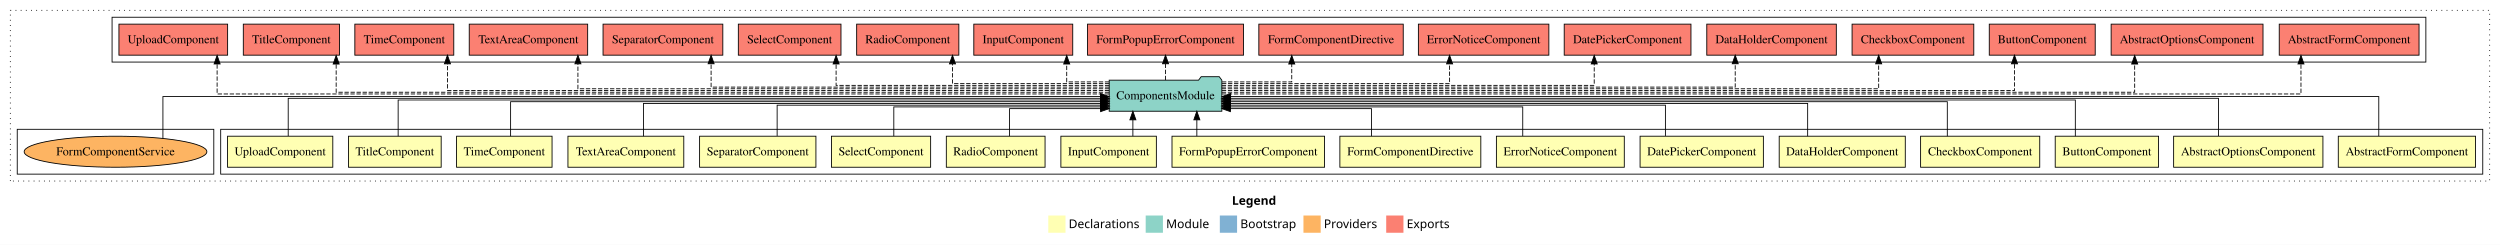
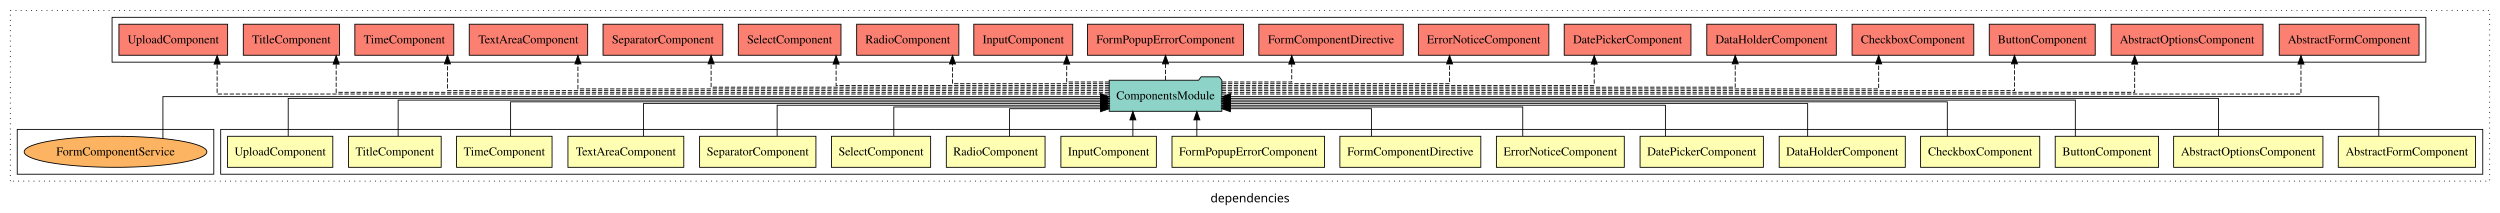
- <svg xmlns="http://www.w3.org/2000/svg" width="2900pt" height="284pt" viewBox="0.00 0.00 2900.00 284.00">
-   <g id="graph0" class="graph" transform="scale(1 1) rotate(0) translate(4 280)">
-     <polygon fill="white" stroke="transparent" points="-4,4 -4,-280 2896,-280 2896,4 -4,4" />
-     <text text-anchor="start" x="1425.01" y="-42.4" font-family="sans-serif" font-weight="bold" font-size="14.00">Legend</text>
-     <polygon fill="#ffffb3" stroke="transparent" points="1212,-10 1212,-30 1232,-30 1232,-10 1212,-10" />
-     <text text-anchor="start" x="1235.63" y="-15.4" font-family="sans-serif" font-size="14.00">  Declarations</text>
-     <polygon fill="#8dd3c7" stroke="transparent" points="1325,-10 1325,-30 1345,-30 1345,-10 1325,-10" />
-     <text text-anchor="start" x="1348.73" y="-15.4" font-family="sans-serif" font-size="14.00">  Module</text>
-     <polygon fill="#80b1d3" stroke="transparent" points="1411,-10 1411,-30 1431,-30 1431,-10 1411,-10" />
-     <text text-anchor="start" x="1434.78" y="-15.4" font-family="sans-serif" font-size="14.00">  Bootstrap</text>
-     <polygon fill="#fdb462" stroke="transparent" points="1508,-10 1508,-30 1528,-30 1528,-10 1508,-10" />
-     <text text-anchor="start" x="1531.67" y="-15.4" font-family="sans-serif" font-size="14.00">  Providers</text>
-     <polygon fill="#fb8072" stroke="transparent" points="1604,-10 1604,-30 1624,-30 1624,-10 1604,-10" />
-     <text text-anchor="start" x="1627.73" y="-15.4" font-family="sans-serif" font-size="14.00">  Exports</text>
+ <svg xmlns="http://www.w3.org/2000/svg" width="2900pt" height="247pt" viewBox="0.00 0.00 2900.00 246.80">
+   <g id="graph0" class="graph" transform="scale(1 1) rotate(0) translate(4 242.8)">
+     <polygon fill="white" stroke="transparent" points="-4,4 -4,-242.8 2896,-242.8 2896,4 -4,4" />
+     <text text-anchor="middle" x="1446" y="-8.2" font-family="sans-serif" font-size="14.00">dependencies</text>
    <g id="clust1" class="cluster">
-       <polygon fill="none" stroke="black" stroke-dasharray="1,5" points="8,-70 8,-268 2884,-268 2884,-70 8,-70" />
+       <polygon fill="none" stroke="black" stroke-dasharray="1,5" points="8,-32.8 8,-230.8 2884,-230.8 2884,-32.8 8,-32.8" />
    </g>
    <g id="clust2" class="cluster">
-       <polygon fill="none" stroke="black" points="252,-78 252,-130 2876,-130 2876,-78 252,-78" />
+       <polygon fill="none" stroke="black" points="252,-40.8 252,-92.8 2876,-92.8 2876,-40.8 252,-40.8" />
    </g>
    <g id="clust21" class="cluster">
-       <polygon fill="none" stroke="black" points="126,-208 126,-260 2810,-260 2810,-208 126,-208" />
+       <polygon fill="none" stroke="black" points="126,-170.8 126,-222.8 2810,-222.8 2810,-170.8 126,-170.8" />
    </g>
    <g id="clust23" class="cluster">
-       <polygon fill="none" stroke="black" points="16,-78 16,-130 244,-130 244,-78 16,-78" />
+       <polygon fill="none" stroke="black" points="16,-40.8 16,-92.8 244,-92.8 244,-40.8 16,-40.8" />
    </g>
    <g id="node1" class="node">
-       <polygon fill="#ffffb3" stroke="black" points="2867.59,-122 2708.41,-122 2708.41,-86 2867.59,-86 2867.59,-122" />
-       <text text-anchor="middle" x="2788" y="-99.8" font-family="Times,serif" font-size="14.00">AbstractFormComponent</text>
+       <polygon fill="#ffffb3" stroke="black" points="2867.59,-84.8 2708.41,-84.8 2708.41,-48.8 2867.59,-48.8 2867.59,-84.8" />
+       <text text-anchor="middle" x="2788" y="-62.6" font-family="Times,serif" font-size="14.00">AbstractFormComponent</text>
    </g>
    <g id="node18" class="node">
-       <polygon fill="#8dd3c7" stroke="black" points="1413.33,-187 1410.33,-191 1389.33,-191 1386.33,-187 1282.67,-187 1282.67,-151 1413.33,-151 1413.33,-187" />
-       <text text-anchor="middle" x="1348" y="-164.8" font-family="Times,serif" font-size="14.00">ComponentsModule</text>
+       <polygon fill="#8dd3c7" stroke="black" points="1413.33,-149.8 1410.33,-153.8 1389.33,-153.8 1386.33,-149.8 1282.67,-149.8 1282.67,-113.8 1413.33,-113.8 1413.33,-149.8" />
+       <text text-anchor="middle" x="1348" y="-127.6" font-family="Times,serif" font-size="14.00">ComponentsModule</text>
    </g>
    <g id="edge1" class="edge">
-       <path fill="none" stroke="black" d="M2755.38,-122.17C2755.38,-141.09 2755.38,-168 2755.38,-168 2755.38,-168 1423.52,-168 1423.52,-168" />
-       <polygon fill="black" stroke="black" points="1423.52,-164.5 1413.52,-168 1423.52,-171.5 1423.52,-164.5" />
+       <path fill="none" stroke="black" d="M2755.38,-84.97C2755.38,-103.89 2755.38,-130.8 2755.38,-130.8 2755.38,-130.8 1423.52,-130.8 1423.52,-130.8" />
+       <polygon fill="black" stroke="black" points="1423.52,-127.3 1413.52,-130.8 1423.52,-134.3 1423.52,-127.3" />
    </g>
    <g id="node2" class="node">
-       <polygon fill="#ffffb3" stroke="black" points="2690.59,-122 2517.41,-122 2517.41,-86 2690.59,-86 2690.59,-122" />
-       <text text-anchor="middle" x="2604" y="-99.8" font-family="Times,serif" font-size="14.00">AbstractOptionsComponent</text>
+       <polygon fill="#ffffb3" stroke="black" points="2690.59,-84.8 2517.41,-84.8 2517.41,-48.8 2690.59,-48.8 2690.59,-84.8" />
+       <text text-anchor="middle" x="2604" y="-62.6" font-family="Times,serif" font-size="14.00">AbstractOptionsComponent</text>
    </g>
    <g id="edge2" class="edge">
-       <path fill="none" stroke="black" d="M2569.38,-122.27C2569.38,-140.56 2569.38,-166 2569.38,-166 2569.38,-166 1423.23,-166 1423.23,-166" />
-       <polygon fill="black" stroke="black" points="1423.23,-162.5 1413.23,-166 1423.23,-169.5 1423.23,-162.5" />
+       <path fill="none" stroke="black" d="M2569.38,-85.07C2569.38,-103.36 2569.38,-128.8 2569.38,-128.8 2569.38,-128.8 1423.23,-128.8 1423.23,-128.8" />
+       <polygon fill="black" stroke="black" points="1423.23,-125.3 1413.23,-128.8 1423.23,-132.3 1423.23,-125.3" />
    </g>
    <g id="node3" class="node">
-       <polygon fill="#ffffb3" stroke="black" points="2499.95,-122 2380.05,-122 2380.05,-86 2499.95,-86 2499.95,-122" />
-       <text text-anchor="middle" x="2440" y="-99.8" font-family="Times,serif" font-size="14.00">ButtonComponent</text>
+       <polygon fill="#ffffb3" stroke="black" points="2499.95,-84.8 2380.05,-84.8 2380.05,-48.8 2499.95,-48.8 2499.95,-84.8" />
+       <text text-anchor="middle" x="2440" y="-62.6" font-family="Times,serif" font-size="14.00">ButtonComponent</text>
    </g>
    <g id="edge3" class="edge">
-       <path fill="none" stroke="black" d="M2403.38,-122C2403.38,-139.68 2403.38,-164 2403.38,-164 2403.38,-164 1423.22,-164 1423.22,-164" />
-       <polygon fill="black" stroke="black" points="1423.22,-160.5 1413.22,-164 1423.22,-167.5 1423.22,-160.5" />
+       <path fill="none" stroke="black" d="M2403.38,-84.8C2403.38,-102.48 2403.38,-126.8 2403.38,-126.8 2403.38,-126.8 1423.22,-126.8 1423.22,-126.8" />
+       <polygon fill="black" stroke="black" points="1423.22,-123.3 1413.22,-126.8 1423.22,-130.3 1423.22,-123.3" />
    </g>
    <g id="node4" class="node">
-       <polygon fill="#ffffb3" stroke="black" points="2362.1,-122 2223.9,-122 2223.9,-86 2362.1,-86 2362.1,-122" />
-       <text text-anchor="middle" x="2293" y="-99.8" font-family="Times,serif" font-size="14.00">CheckboxComponent</text>
+       <polygon fill="#ffffb3" stroke="black" points="2362.1,-84.8 2223.9,-84.8 2223.9,-48.8 2362.1,-48.8 2362.1,-84.8" />
+       <text text-anchor="middle" x="2293" y="-62.6" font-family="Times,serif" font-size="14.00">CheckboxComponent</text>
    </g>
    <g id="edge4" class="edge">
-       <path fill="none" stroke="black" d="M2254.88,-122.03C2254.88,-139.06 2254.88,-162 2254.88,-162 2254.88,-162 1423.22,-162 1423.22,-162" />
-       <polygon fill="black" stroke="black" points="1423.22,-158.5 1413.22,-162 1423.22,-165.5 1423.22,-158.5" />
+       <path fill="none" stroke="black" d="M2254.88,-84.83C2254.88,-101.86 2254.88,-124.8 2254.88,-124.8 2254.88,-124.8 1423.22,-124.8 1423.22,-124.8" />
+       <polygon fill="black" stroke="black" points="1423.22,-121.3 1413.22,-124.8 1423.22,-128.3 1423.22,-121.3" />
    </g>
    <g id="node5" class="node">
-       <polygon fill="#ffffb3" stroke="black" points="2206.13,-122 2059.87,-122 2059.87,-86 2206.13,-86 2206.13,-122" />
-       <text text-anchor="middle" x="2133" y="-99.8" font-family="Times,serif" font-size="14.00">DataHolderComponent</text>
+       <polygon fill="#ffffb3" stroke="black" points="2206.13,-84.8 2059.87,-84.8 2059.87,-48.8 2206.13,-48.8 2206.13,-84.8" />
+       <text text-anchor="middle" x="2133" y="-62.6" font-family="Times,serif" font-size="14.00">DataHolderComponent</text>
    </g>
    <g id="edge5" class="edge">
-       <path fill="none" stroke="black" d="M2092.88,-122.03C2092.88,-138.4 2092.88,-160 2092.88,-160 2092.88,-160 1423.45,-160 1423.45,-160" />
-       <polygon fill="black" stroke="black" points="1423.45,-156.5 1413.45,-160 1423.45,-163.5 1423.45,-156.5" />
+       <path fill="none" stroke="black" d="M2092.88,-84.83C2092.88,-101.2 2092.88,-122.8 2092.88,-122.8 2092.88,-122.8 1423.45,-122.8 1423.45,-122.8" />
+       <polygon fill="black" stroke="black" points="1423.45,-119.3 1413.45,-122.8 1423.45,-126.3 1423.45,-119.3" />
    </g>
    <g id="node6" class="node">
-       <polygon fill="#ffffb3" stroke="black" points="2041.52,-122 1898.48,-122 1898.48,-86 2041.52,-86 2041.52,-122" />
-       <text text-anchor="middle" x="1970" y="-99.8" font-family="Times,serif" font-size="14.00">DatePickerComponent</text>
+       <polygon fill="#ffffb3" stroke="black" points="2041.52,-84.8 1898.48,-84.8 1898.48,-48.8 2041.52,-48.8 2041.52,-84.8" />
+       <text text-anchor="middle" x="1970" y="-62.6" font-family="Times,serif" font-size="14.00">DatePickerComponent</text>
    </g>
    <g id="edge6" class="edge">
-       <path fill="none" stroke="black" d="M1927.88,-122.28C1927.88,-137.95 1927.88,-158 1927.88,-158 1927.88,-158 1423.39,-158 1423.39,-158" />
-       <polygon fill="black" stroke="black" points="1423.39,-154.5 1413.39,-158 1423.39,-161.5 1423.39,-154.5" />
+       <path fill="none" stroke="black" d="M1927.88,-85.08C1927.88,-100.75 1927.88,-120.8 1927.88,-120.8 1927.88,-120.8 1423.39,-120.8 1423.39,-120.8" />
+       <polygon fill="black" stroke="black" points="1423.39,-117.3 1413.39,-120.8 1423.39,-124.3 1423.39,-117.3" />
    </g>
    <g id="node7" class="node">
-       <polygon fill="#ffffb3" stroke="black" points="1880.18,-122 1731.82,-122 1731.82,-86 1880.18,-86 1880.18,-122" />
-       <text text-anchor="middle" x="1806" y="-99.8" font-family="Times,serif" font-size="14.00">ErrorNoticeComponent</text>
+       <polygon fill="#ffffb3" stroke="black" points="1880.18,-84.8 1731.82,-84.8 1731.82,-48.8 1880.18,-48.8 1880.18,-84.8" />
+       <text text-anchor="middle" x="1806" y="-62.6" font-family="Times,serif" font-size="14.00">ErrorNoticeComponent</text>
    </g>
    <g id="edge7" class="edge">
-       <path fill="none" stroke="black" d="M1762.38,-122.19C1762.38,-137.18 1762.38,-156 1762.38,-156 1762.38,-156 1423.2,-156 1423.2,-156" />
-       <polygon fill="black" stroke="black" points="1423.2,-152.5 1413.2,-156 1423.2,-159.5 1423.2,-152.5" />
+       <path fill="none" stroke="black" d="M1762.38,-84.99C1762.38,-99.98 1762.38,-118.8 1762.38,-118.8 1762.38,-118.8 1423.2,-118.8 1423.2,-118.8" />
+       <polygon fill="black" stroke="black" points="1423.2,-115.3 1413.2,-118.8 1423.2,-122.3 1423.2,-115.3" />
    </g>
    <g id="node8" class="node">
-       <polygon fill="#ffffb3" stroke="black" points="1713.75,-122 1550.25,-122 1550.25,-86 1713.75,-86 1713.75,-122" />
-       <text text-anchor="middle" x="1632" y="-99.8" font-family="Times,serif" font-size="14.00">FormComponentDirective</text>
+       <polygon fill="#ffffb3" stroke="black" points="1713.75,-84.8 1550.25,-84.8 1550.25,-48.8 1713.75,-48.8 1713.75,-84.8" />
+       <text text-anchor="middle" x="1632" y="-62.6" font-family="Times,serif" font-size="14.00">FormComponentDirective</text>
    </g>
    <g id="edge8" class="edge">
-       <path fill="none" stroke="black" d="M1586.88,-122.05C1586.88,-136.37 1586.88,-154 1586.88,-154 1586.88,-154 1423.27,-154 1423.27,-154" />
-       <polygon fill="black" stroke="black" points="1423.27,-150.5 1413.27,-154 1423.27,-157.5 1423.27,-150.5" />
+       <path fill="none" stroke="black" d="M1586.88,-84.85C1586.88,-99.17 1586.88,-116.8 1586.88,-116.8 1586.88,-116.8 1423.27,-116.8 1423.27,-116.8" />
+       <polygon fill="black" stroke="black" points="1423.27,-113.3 1413.27,-116.8 1423.27,-120.3 1423.27,-113.3" />
    </g>
    <g id="node9" class="node">
-       <polygon fill="#ffffb3" stroke="black" points="1532.48,-122 1355.52,-122 1355.52,-86 1532.48,-86 1532.48,-122" />
-       <text text-anchor="middle" x="1444" y="-99.8" font-family="Times,serif" font-size="14.00">FormPopupErrorComponent</text>
+       <polygon fill="#ffffb3" stroke="black" points="1532.48,-84.8 1355.52,-84.8 1355.52,-48.8 1532.48,-48.8 1532.48,-84.8" />
+       <text text-anchor="middle" x="1444" y="-62.6" font-family="Times,serif" font-size="14.00">FormPopupErrorComponent</text>
    </g>
    <g id="edge9" class="edge">
-       <path fill="none" stroke="black" d="M1384.34,-122.11C1384.34,-122.11 1384.34,-140.99 1384.34,-140.99" />
-       <polygon fill="black" stroke="black" points="1380.84,-140.99 1384.34,-150.99 1387.84,-140.99 1380.84,-140.99" />
+       <path fill="none" stroke="black" d="M1384.34,-84.91C1384.34,-84.91 1384.34,-103.79 1384.34,-103.79" />
+       <polygon fill="black" stroke="black" points="1380.84,-103.79 1384.34,-113.79 1387.84,-103.79 1380.84,-103.79" />
    </g>
    <g id="node10" class="node">
-       <polygon fill="#ffffb3" stroke="black" points="1337.38,-122 1226.62,-122 1226.62,-86 1337.38,-86 1337.38,-122" />
-       <text text-anchor="middle" x="1282" y="-99.8" font-family="Times,serif" font-size="14.00">InputComponent</text>
+       <polygon fill="#ffffb3" stroke="black" points="1337.38,-84.8 1226.62,-84.8 1226.62,-48.8 1337.38,-48.8 1337.38,-84.8" />
+       <text text-anchor="middle" x="1282" y="-62.6" font-family="Times,serif" font-size="14.00">InputComponent</text>
    </g>
    <g id="edge10" class="edge">
-       <path fill="none" stroke="black" d="M1310.14,-122.11C1310.14,-122.11 1310.14,-140.99 1310.14,-140.99" />
-       <polygon fill="black" stroke="black" points="1306.64,-140.99 1310.14,-150.99 1313.64,-140.99 1306.64,-140.99" />
+       <path fill="none" stroke="black" d="M1310.14,-84.91C1310.14,-84.91 1310.14,-103.79 1310.14,-103.79" />
+       <polygon fill="black" stroke="black" points="1306.64,-103.79 1310.14,-113.79 1313.64,-103.79 1306.64,-103.79" />
    </g>
    <g id="node11" class="node">
-       <polygon fill="#ffffb3" stroke="black" points="1208.27,-122 1093.73,-122 1093.73,-86 1208.27,-86 1208.27,-122" />
-       <text text-anchor="middle" x="1151" y="-99.8" font-family="Times,serif" font-size="14.00">RadioComponent</text>
+       <polygon fill="#ffffb3" stroke="black" points="1208.27,-84.8 1093.73,-84.8 1093.73,-48.8 1208.27,-48.8 1208.27,-84.8" />
+       <text text-anchor="middle" x="1151" y="-62.6" font-family="Times,serif" font-size="14.00">RadioComponent</text>
    </g>
    <g id="edge11" class="edge">
-       <path fill="none" stroke="black" d="M1167.1,-122.05C1167.1,-136.37 1167.1,-154 1167.1,-154 1167.1,-154 1272.69,-154 1272.69,-154" />
-       <polygon fill="black" stroke="black" points="1272.69,-157.5 1282.69,-154 1272.69,-150.5 1272.69,-157.5" />
+       <path fill="none" stroke="black" d="M1167.1,-84.85C1167.1,-99.17 1167.1,-116.8 1167.1,-116.8 1167.1,-116.8 1272.69,-116.8 1272.69,-116.8" />
+       <polygon fill="black" stroke="black" points="1272.69,-120.3 1282.69,-116.8 1272.69,-113.3 1272.69,-120.3" />
    </g>
    <g id="node12" class="node">
-       <polygon fill="#ffffb3" stroke="black" points="1075.54,-122 960.46,-122 960.46,-86 1075.54,-86 1075.54,-122" />
-       <text text-anchor="middle" x="1018" y="-99.8" font-family="Times,serif" font-size="14.00">SelectComponent</text>
+       <polygon fill="#ffffb3" stroke="black" points="1075.54,-84.8 960.46,-84.8 960.46,-48.8 1075.54,-48.8 1075.54,-84.8" />
+       <text text-anchor="middle" x="1018" y="-62.6" font-family="Times,serif" font-size="14.00">SelectComponent</text>
    </g>
    <g id="edge12" class="edge">
-       <path fill="none" stroke="black" d="M1032.82,-122.19C1032.82,-137.18 1032.82,-156 1032.82,-156 1032.82,-156 1272.69,-156 1272.69,-156" />
-       <polygon fill="black" stroke="black" points="1272.69,-159.5 1282.69,-156 1272.69,-152.5 1272.69,-159.5" />
+       <path fill="none" stroke="black" d="M1032.82,-84.99C1032.82,-99.98 1032.82,-118.8 1032.82,-118.8 1032.82,-118.8 1272.69,-118.8 1272.69,-118.8" />
+       <polygon fill="black" stroke="black" points="1272.69,-122.3 1282.69,-118.8 1272.69,-115.3 1272.69,-122.3" />
    </g>
    <g id="node13" class="node">
-       <polygon fill="#ffffb3" stroke="black" points="942.47,-122 807.53,-122 807.53,-86 942.47,-86 942.47,-122" />
-       <text text-anchor="middle" x="875" y="-99.8" font-family="Times,serif" font-size="14.00">SeparatorComponent</text>
+       <polygon fill="#ffffb3" stroke="black" points="942.47,-84.8 807.53,-84.8 807.53,-48.8 942.47,-48.8 942.47,-84.8" />
+       <text text-anchor="middle" x="875" y="-62.6" font-family="Times,serif" font-size="14.00">SeparatorComponent</text>
    </g>
    <g id="edge13" class="edge">
-       <path fill="none" stroke="black" d="M897.48,-122.28C897.48,-137.95 897.48,-158 897.48,-158 897.48,-158 1272.49,-158 1272.49,-158" />
-       <polygon fill="black" stroke="black" points="1272.49,-161.5 1282.49,-158 1272.49,-154.5 1272.49,-161.5" />
+       <path fill="none" stroke="black" d="M897.48,-85.08C897.48,-100.75 897.48,-120.8 897.48,-120.8 897.48,-120.8 1272.49,-120.8 1272.49,-120.8" />
+       <polygon fill="black" stroke="black" points="1272.49,-124.3 1282.49,-120.8 1272.49,-117.3 1272.49,-124.3" />
    </g>
    <g id="node14" class="node">
-       <polygon fill="#ffffb3" stroke="black" points="789.19,-122 654.81,-122 654.81,-86 789.19,-86 789.19,-122" />
-       <text text-anchor="middle" x="722" y="-99.8" font-family="Times,serif" font-size="14.00">TextAreaComponent</text>
+       <polygon fill="#ffffb3" stroke="black" points="789.19,-84.8 654.81,-84.8 654.81,-48.8 789.19,-48.8 789.19,-84.8" />
+       <text text-anchor="middle" x="722" y="-62.6" font-family="Times,serif" font-size="14.00">TextAreaComponent</text>
    </g>
    <g id="edge14" class="edge">
-       <path fill="none" stroke="black" d="M742.43,-122.03C742.43,-138.4 742.43,-160 742.43,-160 742.43,-160 1272.62,-160 1272.62,-160" />
-       <polygon fill="black" stroke="black" points="1272.62,-163.5 1282.62,-160 1272.62,-156.5 1272.62,-163.5" />
+       <path fill="none" stroke="black" d="M742.43,-84.83C742.43,-101.2 742.43,-122.8 742.43,-122.8 742.43,-122.8 1272.62,-122.8 1272.62,-122.8" />
+       <polygon fill="black" stroke="black" points="1272.62,-126.3 1282.62,-122.8 1272.62,-119.3 1272.62,-126.3" />
    </g>
    <g id="node15" class="node">
-       <polygon fill="#ffffb3" stroke="black" points="636.38,-122 525.62,-122 525.62,-86 636.38,-86 636.38,-122" />
-       <text text-anchor="middle" x="581" y="-99.8" font-family="Times,serif" font-size="14.00">TimeComponent</text>
+       <polygon fill="#ffffb3" stroke="black" points="636.38,-84.8 525.62,-84.8 525.62,-48.8 636.38,-48.8 636.38,-84.8" />
+       <text text-anchor="middle" x="581" y="-62.6" font-family="Times,serif" font-size="14.00">TimeComponent</text>
    </g>
    <g id="edge15" class="edge">
-       <path fill="none" stroke="black" d="M588.3,-122.03C588.3,-139.06 588.3,-162 588.3,-162 588.3,-162 1272.57,-162 1272.57,-162" />
-       <polygon fill="black" stroke="black" points="1272.57,-165.5 1282.57,-162 1272.57,-158.5 1272.57,-165.5" />
+       <path fill="none" stroke="black" d="M588.3,-84.83C588.3,-101.86 588.3,-124.8 588.3,-124.8 588.3,-124.8 1272.57,-124.8 1272.57,-124.8" />
+       <polygon fill="black" stroke="black" points="1272.57,-128.3 1282.57,-124.8 1272.57,-121.3 1272.57,-128.3" />
    </g>
    <g id="node16" class="node">
-       <polygon fill="#ffffb3" stroke="black" points="507.77,-122 400.23,-122 400.23,-86 507.77,-86 507.77,-122" />
-       <text text-anchor="middle" x="454" y="-99.8" font-family="Times,serif" font-size="14.00">TitleComponent</text>
+       <polygon fill="#ffffb3" stroke="black" points="507.77,-84.8 400.23,-84.8 400.23,-48.8 507.77,-48.8 507.77,-84.8" />
+       <text text-anchor="middle" x="454" y="-62.6" font-family="Times,serif" font-size="14.00">TitleComponent</text>
    </g>
    <g id="edge16" class="edge">
-       <path fill="none" stroke="black" d="M457.85,-122C457.85,-139.68 457.85,-164 457.85,-164 457.85,-164 1272.54,-164 1272.54,-164" />
-       <polygon fill="black" stroke="black" points="1272.55,-167.5 1282.54,-164 1272.54,-160.5 1272.55,-167.5" />
+       <path fill="none" stroke="black" d="M457.85,-84.8C457.85,-102.48 457.85,-126.8 457.85,-126.8 457.85,-126.8 1272.54,-126.8 1272.54,-126.8" />
+       <polygon fill="black" stroke="black" points="1272.55,-130.3 1282.54,-126.8 1272.54,-123.3 1272.55,-130.3" />
    </g>
    <g id="node17" class="node">
-       <polygon fill="#ffffb3" stroke="black" points="382.05,-122 259.95,-122 259.95,-86 382.05,-86 382.05,-122" />
-       <text text-anchor="middle" x="321" y="-99.8" font-family="Times,serif" font-size="14.00">UploadComponent</text>
+       <polygon fill="#ffffb3" stroke="black" points="382.05,-84.8 259.95,-84.8 259.95,-48.8 382.05,-48.8 382.05,-84.8" />
+       <text text-anchor="middle" x="321" y="-62.6" font-family="Times,serif" font-size="14.00">UploadComponent</text>
    </g>
    <g id="edge17" class="edge">
-       <path fill="none" stroke="black" d="M330.32,-122.27C330.32,-140.56 330.32,-166 330.32,-166 330.32,-166 1272.79,-166 1272.79,-166" />
-       <polygon fill="black" stroke="black" points="1272.79,-169.5 1282.79,-166 1272.79,-162.5 1272.79,-169.5" />
+       <path fill="none" stroke="black" d="M330.32,-85.07C330.32,-103.36 330.32,-128.8 330.32,-128.8 330.32,-128.8 1272.79,-128.8 1272.79,-128.8" />
+       <polygon fill="black" stroke="black" points="1272.79,-132.3 1282.79,-128.8 1272.79,-125.3 1272.79,-132.3" />
    </g>
    <g id="node19" class="node">
-       <polygon fill="#fb8072" stroke="black" points="2802.09,-252 2639.91,-252 2639.91,-216 2802.09,-216 2802.09,-252" />
-       <text text-anchor="middle" x="2721" y="-229.8" font-family="Times,serif" font-size="14.00">AbstractFormComponent </text>
+       <polygon fill="#fb8072" stroke="black" points="2802.09,-214.8 2639.91,-214.8 2639.91,-178.8 2802.09,-178.8 2802.09,-214.8" />
+       <text text-anchor="middle" x="2721" y="-192.6" font-family="Times,serif" font-size="14.00">AbstractFormComponent </text>
    </g>
    <g id="edge18" class="edge">
-       <path fill="none" stroke="black" stroke-dasharray="5,2" d="M1413.32,-171C1679.08,-171 2665.12,-171 2665.12,-171 2665.12,-171 2665.12,-205.78 2665.12,-205.78" />
-       <polygon fill="black" stroke="black" points="2661.62,-205.78 2665.12,-215.78 2668.62,-205.78 2661.62,-205.78" />
+       <path fill="none" stroke="black" stroke-dasharray="5,2" d="M1413.32,-133.8C1679.08,-133.8 2665.12,-133.8 2665.12,-133.8 2665.12,-133.8 2665.12,-168.58 2665.12,-168.58" />
+       <polygon fill="black" stroke="black" points="2661.62,-168.58 2665.12,-178.58 2668.62,-168.58 2661.62,-168.58" />
    </g>
    <g id="node20" class="node">
-       <polygon fill="#fb8072" stroke="black" points="2621.09,-252 2444.91,-252 2444.91,-216 2621.09,-216 2621.09,-252" />
-       <text text-anchor="middle" x="2533" y="-229.8" font-family="Times,serif" font-size="14.00">AbstractOptionsComponent </text>
+       <polygon fill="#fb8072" stroke="black" points="2621.09,-214.8 2444.91,-214.8 2444.91,-178.8 2621.09,-178.8 2621.09,-214.8" />
+       <text text-anchor="middle" x="2533" y="-192.6" font-family="Times,serif" font-size="14.00">AbstractOptionsComponent </text>
    </g>
    <g id="edge19" class="edge">
-       <path fill="none" stroke="black" stroke-dasharray="5,2" d="M1413.3,-173C1653.24,-173 2472.22,-173 2472.22,-173 2472.22,-173 2472.22,-205.7 2472.22,-205.7" />
-       <polygon fill="black" stroke="black" points="2468.72,-205.7 2472.22,-215.7 2475.72,-205.7 2468.72,-205.7" />
+       <path fill="none" stroke="black" stroke-dasharray="5,2" d="M1413.3,-135.8C1653.24,-135.8 2472.22,-135.8 2472.22,-135.8 2472.22,-135.8 2472.22,-168.5 2472.22,-168.5" />
+       <polygon fill="black" stroke="black" points="2468.72,-168.5 2472.22,-178.5 2475.72,-168.5 2468.72,-168.5" />
    </g>
    <g id="node21" class="node">
-       <polygon fill="#fb8072" stroke="black" points="2426.45,-252 2303.55,-252 2303.55,-216 2426.45,-216 2426.45,-252" />
-       <text text-anchor="middle" x="2365" y="-229.8" font-family="Times,serif" font-size="14.00">ButtonComponent </text>
+       <polygon fill="#fb8072" stroke="black" points="2426.45,-214.8 2303.55,-214.8 2303.55,-178.8 2426.45,-178.8 2426.45,-214.8" />
+       <text text-anchor="middle" x="2365" y="-192.6" font-family="Times,serif" font-size="14.00">ButtonComponent </text>
    </g>
    <g id="edge20" class="edge">
-       <path fill="none" stroke="black" stroke-dasharray="5,2" d="M1413.38,-175C1633.33,-175 2332.79,-175 2332.79,-175 2332.79,-175 2332.79,-205.98 2332.79,-205.98" />
-       <polygon fill="black" stroke="black" points="2329.29,-205.98 2332.79,-215.98 2336.29,-205.98 2329.29,-205.98" />
+       <path fill="none" stroke="black" stroke-dasharray="5,2" d="M1413.38,-137.8C1633.33,-137.8 2332.79,-137.8 2332.79,-137.8 2332.79,-137.8 2332.79,-168.78 2332.79,-168.78" />
+       <polygon fill="black" stroke="black" points="2329.29,-168.78 2332.79,-178.78 2336.29,-168.78 2329.29,-168.78" />
    </g>
    <g id="node22" class="node">
-       <polygon fill="#fb8072" stroke="black" points="2285.6,-252 2144.4,-252 2144.4,-216 2285.6,-216 2285.6,-252" />
-       <text text-anchor="middle" x="2215" y="-229.8" font-family="Times,serif" font-size="14.00">CheckboxComponent </text>
+       <polygon fill="#fb8072" stroke="black" points="2285.6,-214.8 2144.4,-214.8 2144.4,-178.8 2285.6,-178.8 2285.6,-214.8" />
+       <text text-anchor="middle" x="2215" y="-192.6" font-family="Times,serif" font-size="14.00">CheckboxComponent </text>
    </g>
    <g id="edge21" class="edge">
-       <path fill="none" stroke="black" stroke-dasharray="5,2" d="M1413.26,-177C1608.6,-177 2175.26,-177 2175.26,-177 2175.26,-177 2175.26,-205.96 2175.26,-205.96" />
-       <polygon fill="black" stroke="black" points="2171.76,-205.96 2175.26,-215.96 2178.76,-205.96 2171.76,-205.96" />
+       <path fill="none" stroke="black" stroke-dasharray="5,2" d="M1413.26,-139.8C1608.6,-139.8 2175.26,-139.8 2175.26,-139.8 2175.26,-139.8 2175.26,-168.76 2175.26,-168.76" />
+       <polygon fill="black" stroke="black" points="2171.76,-168.76 2175.26,-178.76 2178.76,-168.76 2171.76,-168.76" />
    </g>
    <g id="node23" class="node">
-       <polygon fill="#fb8072" stroke="black" points="2126.13,-252 1975.87,-252 1975.87,-216 2126.13,-216 2126.13,-252" />
-       <text text-anchor="middle" x="2051" y="-229.8" font-family="Times,serif" font-size="14.00">DataHolderComponent </text>
+       <polygon fill="#fb8072" stroke="black" points="2126.13,-214.8 1975.87,-214.8 1975.87,-178.8 2126.13,-178.8 2126.13,-214.8" />
+       <text text-anchor="middle" x="2051" y="-192.6" font-family="Times,serif" font-size="14.00">DataHolderComponent </text>
    </g>
    <g id="edge22" class="edge">
-       <path fill="none" stroke="black" stroke-dasharray="5,2" d="M1413.17,-179C1579.9,-179 2008.85,-179 2008.85,-179 2008.85,-179 2008.85,-205.99 2008.85,-205.99" />
-       <polygon fill="black" stroke="black" points="2005.35,-205.99 2008.85,-215.99 2012.35,-205.99 2005.35,-205.99" />
+       <path fill="none" stroke="black" stroke-dasharray="5,2" d="M1413.17,-141.8C1579.9,-141.8 2008.85,-141.8 2008.85,-141.8 2008.85,-141.8 2008.85,-168.79 2008.85,-168.79" />
+       <polygon fill="black" stroke="black" points="2005.35,-168.79 2008.85,-178.79 2012.35,-168.79 2005.35,-168.79" />
    </g>
    <g id="node24" class="node">
-       <polygon fill="#fb8072" stroke="black" points="1957.52,-252 1810.48,-252 1810.48,-216 1957.52,-216 1957.52,-252" />
-       <text text-anchor="middle" x="1884" y="-229.8" font-family="Times,serif" font-size="14.00">DatePickerComponent </text>
+       <polygon fill="#fb8072" stroke="black" points="1957.52,-214.8 1810.48,-214.8 1810.48,-178.8 1957.52,-178.8 1957.52,-214.8" />
+       <text text-anchor="middle" x="1884" y="-192.6" font-family="Times,serif" font-size="14.00">DatePickerComponent </text>
    </g>
    <g id="edge23" class="edge">
-       <path fill="none" stroke="black" stroke-dasharray="5,2" d="M1413.27,-181C1548.18,-181 1845.29,-181 1845.29,-181 1845.29,-181 1845.29,-205.76 1845.29,-205.76" />
-       <polygon fill="black" stroke="black" points="1841.79,-205.76 1845.29,-215.76 1848.79,-205.76 1841.79,-205.76" />
+       <path fill="none" stroke="black" stroke-dasharray="5,2" d="M1413.27,-143.8C1548.18,-143.8 1845.29,-143.8 1845.29,-143.8 1845.29,-143.8 1845.29,-168.56 1845.29,-168.56" />
+       <polygon fill="black" stroke="black" points="1841.79,-168.56 1845.29,-178.56 1848.79,-168.56 1841.79,-168.56" />
    </g>
    <g id="node25" class="node">
-       <polygon fill="#fb8072" stroke="black" points="1792.68,-252 1641.32,-252 1641.32,-216 1792.68,-216 1792.68,-252" />
-       <text text-anchor="middle" x="1717" y="-229.8" font-family="Times,serif" font-size="14.00">ErrorNoticeComponent </text>
+       <polygon fill="#fb8072" stroke="black" points="1792.68,-214.8 1641.32,-214.8 1641.32,-178.8 1792.68,-178.8 1792.68,-214.8" />
+       <text text-anchor="middle" x="1717" y="-192.6" font-family="Times,serif" font-size="14.00">ErrorNoticeComponent </text>
    </g>
    <g id="edge24" class="edge">
-       <path fill="none" stroke="black" stroke-dasharray="5,2" d="M1413.5,-183C1509.59,-183 1677.52,-183 1677.52,-183 1677.52,-183 1677.52,-205.88 1677.52,-205.88" />
-       <polygon fill="black" stroke="black" points="1674.02,-205.88 1677.52,-215.88 1681.02,-205.88 1674.02,-205.88" />
+       <path fill="none" stroke="black" stroke-dasharray="5,2" d="M1413.5,-145.8C1509.59,-145.8 1677.52,-145.8 1677.52,-145.8 1677.52,-145.8 1677.52,-168.68 1677.52,-168.68" />
+       <polygon fill="black" stroke="black" points="1674.02,-168.68 1677.52,-178.68 1681.02,-168.68 1674.02,-168.68" />
    </g>
    <g id="node26" class="node">
-       <polygon fill="#fb8072" stroke="black" points="1623.75,-252 1456.25,-252 1456.25,-216 1623.75,-216 1623.75,-252" />
-       <text text-anchor="middle" x="1540" y="-229.8" font-family="Times,serif" font-size="14.00">FormComponentDirective </text>
+       <polygon fill="#fb8072" stroke="black" points="1623.75,-214.8 1456.25,-214.8 1456.25,-178.8 1623.75,-178.8 1623.75,-214.8" />
+       <text text-anchor="middle" x="1540" y="-192.6" font-family="Times,serif" font-size="14.00">FormComponentDirective </text>
    </g>
    <g id="edge25" class="edge">
-       <path fill="none" stroke="black" stroke-dasharray="5,2" d="M1413.51,-185C1452.5,-185 1494.43,-185 1494.43,-185 1494.43,-185 1494.43,-205.75 1494.43,-205.75" />
-       <polygon fill="black" stroke="black" points="1490.93,-205.75 1494.43,-215.75 1497.93,-205.75 1490.93,-205.75" />
+       <path fill="none" stroke="black" stroke-dasharray="5,2" d="M1413.51,-147.8C1452.5,-147.8 1494.43,-147.8 1494.43,-147.8 1494.43,-147.8 1494.43,-168.55 1494.43,-168.55" />
+       <polygon fill="black" stroke="black" points="1490.93,-168.55 1494.43,-178.55 1497.93,-168.55 1490.93,-168.55" />
    </g>
    <g id="node27" class="node">
-       <polygon fill="#fb8072" stroke="black" points="1438.48,-252 1257.52,-252 1257.52,-216 1438.48,-216 1438.48,-252" />
-       <text text-anchor="middle" x="1348" y="-229.8" font-family="Times,serif" font-size="14.00">FormPopupErrorComponent </text>
+       <polygon fill="#fb8072" stroke="black" points="1438.48,-214.8 1257.52,-214.8 1257.52,-178.8 1438.48,-178.8 1438.48,-214.8" />
+       <text text-anchor="middle" x="1348" y="-192.6" font-family="Times,serif" font-size="14.00">FormPopupErrorComponent </text>
    </g>
    <g id="edge26" class="edge">
-       <path fill="none" stroke="black" stroke-dasharray="5,2" d="M1348,-187.11C1348,-187.11 1348,-205.99 1348,-205.99" />
-       <polygon fill="black" stroke="black" points="1344.5,-205.99 1348,-215.99 1351.5,-205.99 1344.5,-205.99" />
+       <path fill="none" stroke="black" stroke-dasharray="5,2" d="M1348,-149.91C1348,-149.91 1348,-168.79 1348,-168.79" />
+       <polygon fill="black" stroke="black" points="1344.5,-168.79 1348,-178.79 1351.5,-168.79 1344.5,-168.79" />
    </g>
    <g id="node28" class="node">
-       <polygon fill="#fb8072" stroke="black" points="1240.38,-252 1125.62,-252 1125.62,-216 1240.38,-216 1240.38,-252" />
-       <text text-anchor="middle" x="1183" y="-229.8" font-family="Times,serif" font-size="14.00">InputComponent </text>
+       <polygon fill="#fb8072" stroke="black" points="1240.38,-214.8 1125.62,-214.8 1125.62,-178.8 1240.38,-178.8 1240.38,-214.8" />
+       <text text-anchor="middle" x="1183" y="-192.6" font-family="Times,serif" font-size="14.00">InputComponent </text>
    </g>
    <g id="edge27" class="edge">
-       <path fill="none" stroke="black" stroke-dasharray="5,2" d="M1282.65,-185C1256.91,-185 1233.38,-185 1233.38,-185 1233.38,-185 1233.38,-205.75 1233.38,-205.75" />
-       <polygon fill="black" stroke="black" points="1229.88,-205.75 1233.38,-215.75 1236.88,-205.75 1229.88,-205.75" />
+       <path fill="none" stroke="black" stroke-dasharray="5,2" d="M1282.65,-147.8C1256.91,-147.8 1233.38,-147.8 1233.38,-147.8 1233.38,-147.8 1233.38,-168.55 1233.38,-168.55" />
+       <polygon fill="black" stroke="black" points="1229.88,-168.55 1233.38,-178.55 1236.88,-168.55 1229.88,-168.55" />
    </g>
    <g id="node29" class="node">
-       <polygon fill="#fb8072" stroke="black" points="1108.27,-252 989.73,-252 989.73,-216 1108.27,-216 1108.27,-252" />
-       <text text-anchor="middle" x="1049" y="-229.8" font-family="Times,serif" font-size="14.00">RadioComponent </text>
+       <polygon fill="#fb8072" stroke="black" points="1108.27,-214.8 989.73,-214.8 989.73,-178.8 1108.27,-178.8 1108.27,-214.8" />
+       <text text-anchor="middle" x="1049" y="-192.6" font-family="Times,serif" font-size="14.00">RadioComponent </text>
    </g>
    <g id="edge28" class="edge">
-       <path fill="none" stroke="black" stroke-dasharray="5,2" d="M1282.75,-183C1209.53,-183 1100.88,-183 1100.88,-183 1100.88,-183 1100.88,-205.88 1100.88,-205.88" />
-       <polygon fill="black" stroke="black" points="1097.38,-205.88 1100.88,-215.88 1104.38,-205.88 1097.38,-205.88" />
+       <path fill="none" stroke="black" stroke-dasharray="5,2" d="M1282.75,-145.8C1209.53,-145.8 1100.88,-145.8 1100.88,-145.8 1100.88,-145.8 1100.88,-168.68 1100.88,-168.68" />
+       <polygon fill="black" stroke="black" points="1097.38,-168.68 1100.88,-178.68 1104.38,-168.68 1097.38,-168.68" />
    </g>
    <g id="node30" class="node">
-       <polygon fill="#fb8072" stroke="black" points="971.54,-252 852.46,-252 852.46,-216 971.54,-216 971.54,-252" />
-       <text text-anchor="middle" x="912" y="-229.8" font-family="Times,serif" font-size="14.00">SelectComponent </text>
+       <polygon fill="#fb8072" stroke="black" points="971.54,-214.8 852.46,-214.8 852.46,-178.8 971.54,-178.8 971.54,-214.8" />
+       <text text-anchor="middle" x="912" y="-192.6" font-family="Times,serif" font-size="14.00">SelectComponent </text>
    </g>
    <g id="edge29" class="edge">
-       <path fill="none" stroke="black" stroke-dasharray="5,2" d="M1282.74,-181C1173.61,-181 965.88,-181 965.88,-181 965.88,-181 965.88,-205.76 965.88,-205.76" />
-       <polygon fill="black" stroke="black" points="962.38,-205.76 965.88,-215.76 969.38,-205.76 962.38,-205.76" />
+       <path fill="none" stroke="black" stroke-dasharray="5,2" d="M1282.74,-143.8C1173.61,-143.8 965.88,-143.8 965.88,-143.8 965.88,-143.8 965.88,-168.56 965.88,-168.56" />
+       <polygon fill="black" stroke="black" points="962.38,-168.56 965.88,-178.56 969.38,-168.56 962.38,-168.56" />
    </g>
    <g id="node31" class="node">
-       <polygon fill="#fb8072" stroke="black" points="834.47,-252 695.53,-252 695.53,-216 834.47,-216 834.47,-252" />
-       <text text-anchor="middle" x="765" y="-229.8" font-family="Times,serif" font-size="14.00">SeparatorComponent </text>
+       <polygon fill="#fb8072" stroke="black" points="834.47,-214.8 695.53,-214.8 695.53,-178.8 834.47,-178.8 834.47,-214.8" />
+       <text text-anchor="middle" x="765" y="-192.6" font-family="Times,serif" font-size="14.00">SeparatorComponent </text>
    </g>
    <g id="edge30" class="edge">
-       <path fill="none" stroke="black" stroke-dasharray="5,2" d="M1282.84,-179C1141.8,-179 820.88,-179 820.88,-179 820.88,-179 820.88,-205.99 820.88,-205.99" />
-       <polygon fill="black" stroke="black" points="817.38,-205.99 820.88,-215.99 824.38,-205.99 817.38,-205.99" />
+       <path fill="none" stroke="black" stroke-dasharray="5,2" d="M1282.84,-141.8C1141.8,-141.8 820.88,-141.8 820.88,-141.8 820.88,-141.8 820.88,-168.79 820.88,-168.79" />
+       <polygon fill="black" stroke="black" points="817.38,-168.79 820.88,-178.79 824.38,-168.79 817.38,-168.79" />
    </g>
    <g id="node32" class="node">
-       <polygon fill="#fb8072" stroke="black" points="677.69,-252 540.31,-252 540.31,-216 677.69,-216 677.69,-252" />
-       <text text-anchor="middle" x="609" y="-229.8" font-family="Times,serif" font-size="14.00">TextAreaComponent </text>
+       <polygon fill="#fb8072" stroke="black" points="677.69,-214.8 540.31,-214.8 540.31,-178.8 677.69,-178.8 677.69,-214.8" />
+       <text text-anchor="middle" x="609" y="-192.6" font-family="Times,serif" font-size="14.00">TextAreaComponent </text>
    </g>
    <g id="edge31" class="edge">
-       <path fill="none" stroke="black" stroke-dasharray="5,2" d="M1282.64,-177C1112.04,-177 666.38,-177 666.38,-177 666.38,-177 666.38,-205.96 666.38,-205.96" />
-       <polygon fill="black" stroke="black" points="662.88,-205.96 666.38,-215.96 669.88,-205.96 662.88,-205.96" />
+       <path fill="none" stroke="black" stroke-dasharray="5,2" d="M1282.64,-139.8C1112.04,-139.8 666.38,-139.8 666.38,-139.8 666.38,-139.8 666.38,-168.76 666.38,-168.76" />
+       <polygon fill="black" stroke="black" points="662.88,-168.76 666.38,-178.76 669.88,-168.76 662.88,-168.76" />
    </g>
    <g id="node33" class="node">
-       <polygon fill="#fb8072" stroke="black" points="522.38,-252 407.62,-252 407.62,-216 522.38,-216 522.38,-252" />
-       <text text-anchor="middle" x="465" y="-229.8" font-family="Times,serif" font-size="14.00">TimeComponent </text>
+       <polygon fill="#fb8072" stroke="black" points="522.38,-214.8 407.62,-214.8 407.62,-178.8 522.38,-178.8 522.38,-214.8" />
+       <text text-anchor="middle" x="465" y="-192.6" font-family="Times,serif" font-size="14.00">TimeComponent </text>
    </g>
    <g id="edge32" class="edge">
-       <path fill="none" stroke="black" stroke-dasharray="5,2" d="M1282.64,-175C1086.28,-175 515.04,-175 515.04,-175 515.04,-175 515.04,-205.98 515.04,-205.98" />
-       <polygon fill="black" stroke="black" points="511.54,-205.98 515.04,-215.98 518.54,-205.98 511.54,-205.98" />
+       <path fill="none" stroke="black" stroke-dasharray="5,2" d="M1282.64,-137.8C1086.28,-137.8 515.04,-137.8 515.04,-137.8 515.04,-137.8 515.04,-168.78 515.04,-168.78" />
+       <polygon fill="black" stroke="black" points="511.54,-168.78 515.04,-178.78 518.54,-168.78 511.54,-168.78" />
    </g>
    <g id="node34" class="node">
-       <polygon fill="#fb8072" stroke="black" points="389.77,-252 278.23,-252 278.23,-216 389.77,-216 389.77,-252" />
-       <text text-anchor="middle" x="334" y="-229.8" font-family="Times,serif" font-size="14.00">TitleComponent </text>
+       <polygon fill="#fb8072" stroke="black" points="389.77,-214.8 278.23,-214.8 278.23,-178.8 389.77,-178.8 389.77,-214.8" />
+       <text text-anchor="middle" x="334" y="-192.6" font-family="Times,serif" font-size="14.00">TitleComponent </text>
    </g>
    <g id="edge33" class="edge">
-       <path fill="none" stroke="black" stroke-dasharray="5,2" d="M1282.63,-173C1066.1,-173 385.95,-173 385.95,-173 385.95,-173 385.95,-205.7 385.95,-205.7" />
-       <polygon fill="black" stroke="black" points="382.45,-205.7 385.95,-215.7 389.45,-205.7 382.45,-205.7" />
+       <path fill="none" stroke="black" stroke-dasharray="5,2" d="M1282.63,-135.8C1066.1,-135.8 385.95,-135.8 385.95,-135.8 385.95,-135.8 385.95,-168.5 385.95,-168.5" />
+       <polygon fill="black" stroke="black" points="382.45,-168.5 385.95,-178.5 389.45,-168.5 382.45,-168.5" />
    </g>
    <g id="node35" class="node">
-       <polygon fill="#fb8072" stroke="black" points="260.04,-252 133.96,-252 133.96,-216 260.04,-216 260.04,-252" />
-       <text text-anchor="middle" x="197" y="-229.8" font-family="Times,serif" font-size="14.00">UploadComponent </text>
+       <polygon fill="#fb8072" stroke="black" points="260.04,-214.8 133.96,-214.8 133.96,-178.8 260.04,-178.8 260.04,-214.8" />
+       <text text-anchor="middle" x="197" y="-192.6" font-family="Times,serif" font-size="14.00">UploadComponent </text>
    </g>
    <g id="edge34" class="edge">
-       <path fill="none" stroke="black" stroke-dasharray="5,2" d="M1282.48,-171C1045.63,-171 247.85,-171 247.85,-171 247.85,-171 247.85,-205.78 247.85,-205.78" />
-       <polygon fill="black" stroke="black" points="244.35,-205.78 247.85,-215.78 251.35,-205.78 244.35,-205.78" />
+       <path fill="none" stroke="black" stroke-dasharray="5,2" d="M1282.48,-133.8C1045.63,-133.8 247.85,-133.8 247.85,-133.8 247.85,-133.8 247.85,-168.58 247.85,-168.58" />
+       <polygon fill="black" stroke="black" points="244.35,-168.58 247.85,-178.58 251.35,-168.58 244.35,-168.58" />
    </g>
    <g id="node36" class="node">
-       <ellipse fill="#fdb462" stroke="black" cx="130" cy="-104" rx="105.96" ry="18" />
-       <text text-anchor="middle" x="130" y="-99.8" font-family="Times,serif" font-size="14.00">FormComponentService</text>
+       <ellipse fill="#fdb462" stroke="black" cx="130" cy="-66.8" rx="105.96" ry="18" />
+       <text text-anchor="middle" x="130" y="-62.6" font-family="Times,serif" font-size="14.00">FormComponentService</text>
    </g>
    <g id="edge35" class="edge">
-       <path fill="none" stroke="black" d="M184.98,-119.49C184.98,-138.43 184.98,-168 184.98,-168 184.98,-168 1272.56,-168 1272.56,-168" />
-       <polygon fill="black" stroke="black" points="1272.56,-171.5 1282.56,-168 1272.56,-164.5 1272.56,-171.5" />
+       <path fill="none" stroke="black" d="M184.98,-82.29C184.98,-101.23 184.98,-130.8 184.98,-130.8 184.98,-130.8 1272.56,-130.8 1272.56,-130.8" />
+       <polygon fill="black" stroke="black" points="1272.56,-134.3 1282.56,-130.8 1272.56,-127.3 1272.56,-134.3" />
    </g>
  </g>
</svg>
